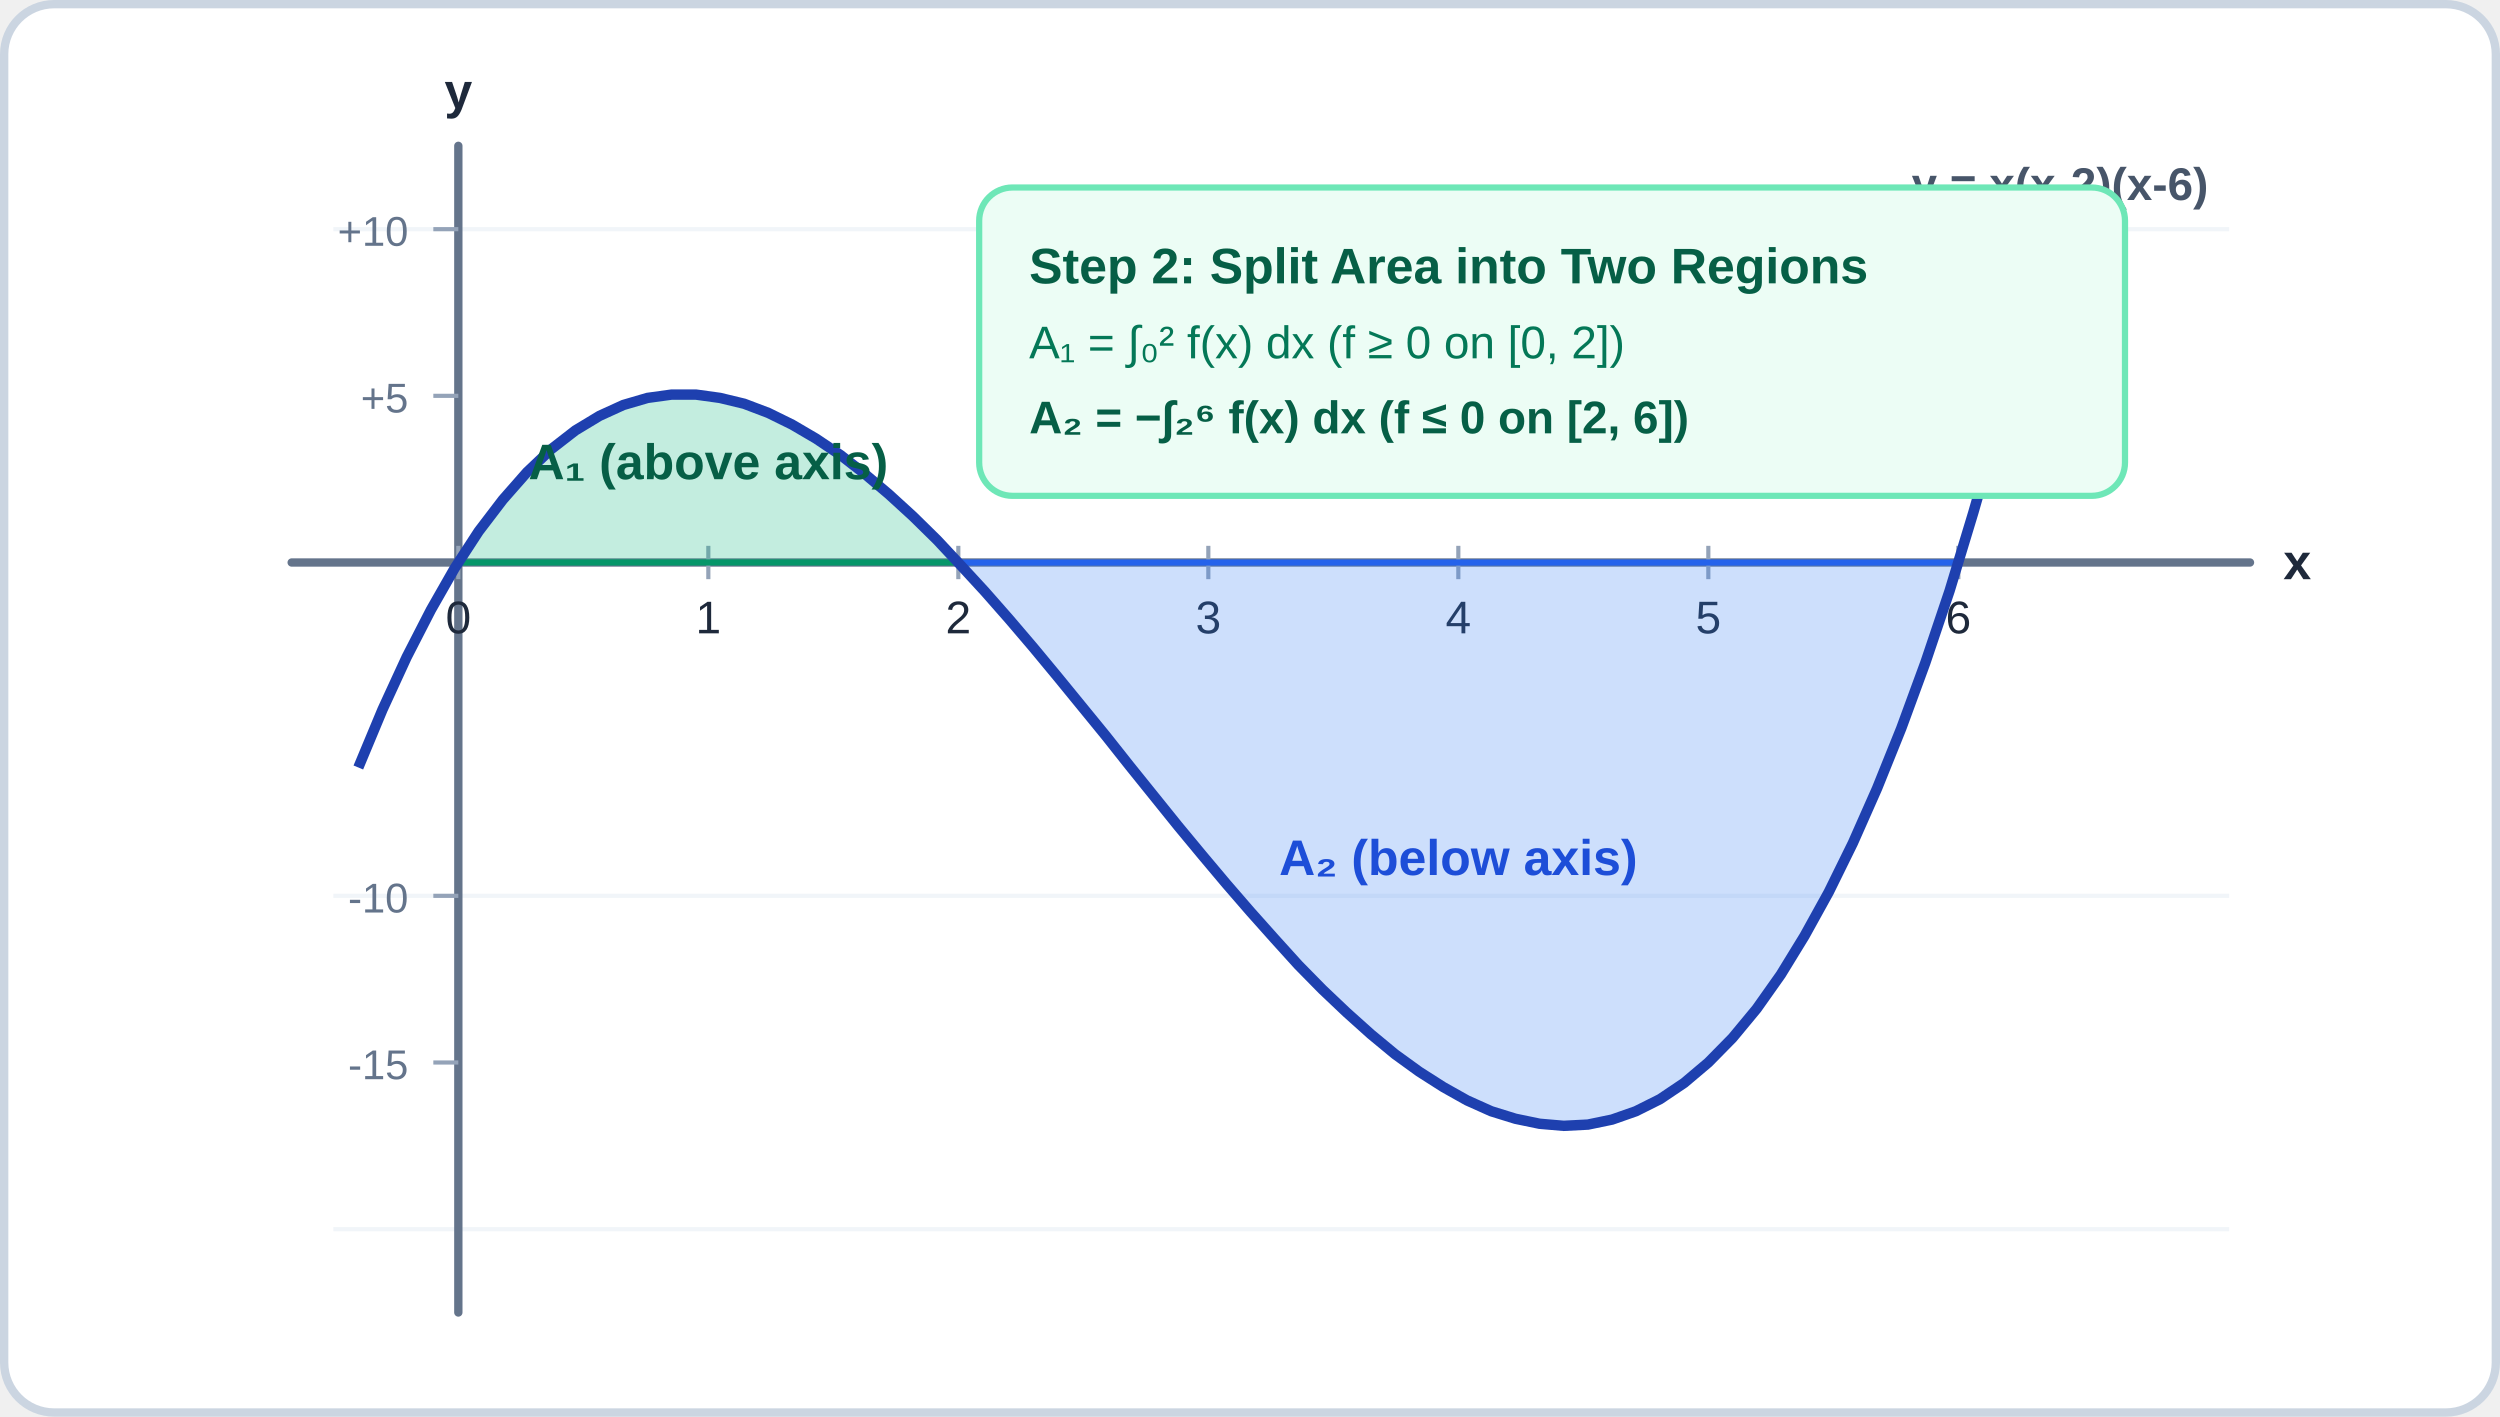
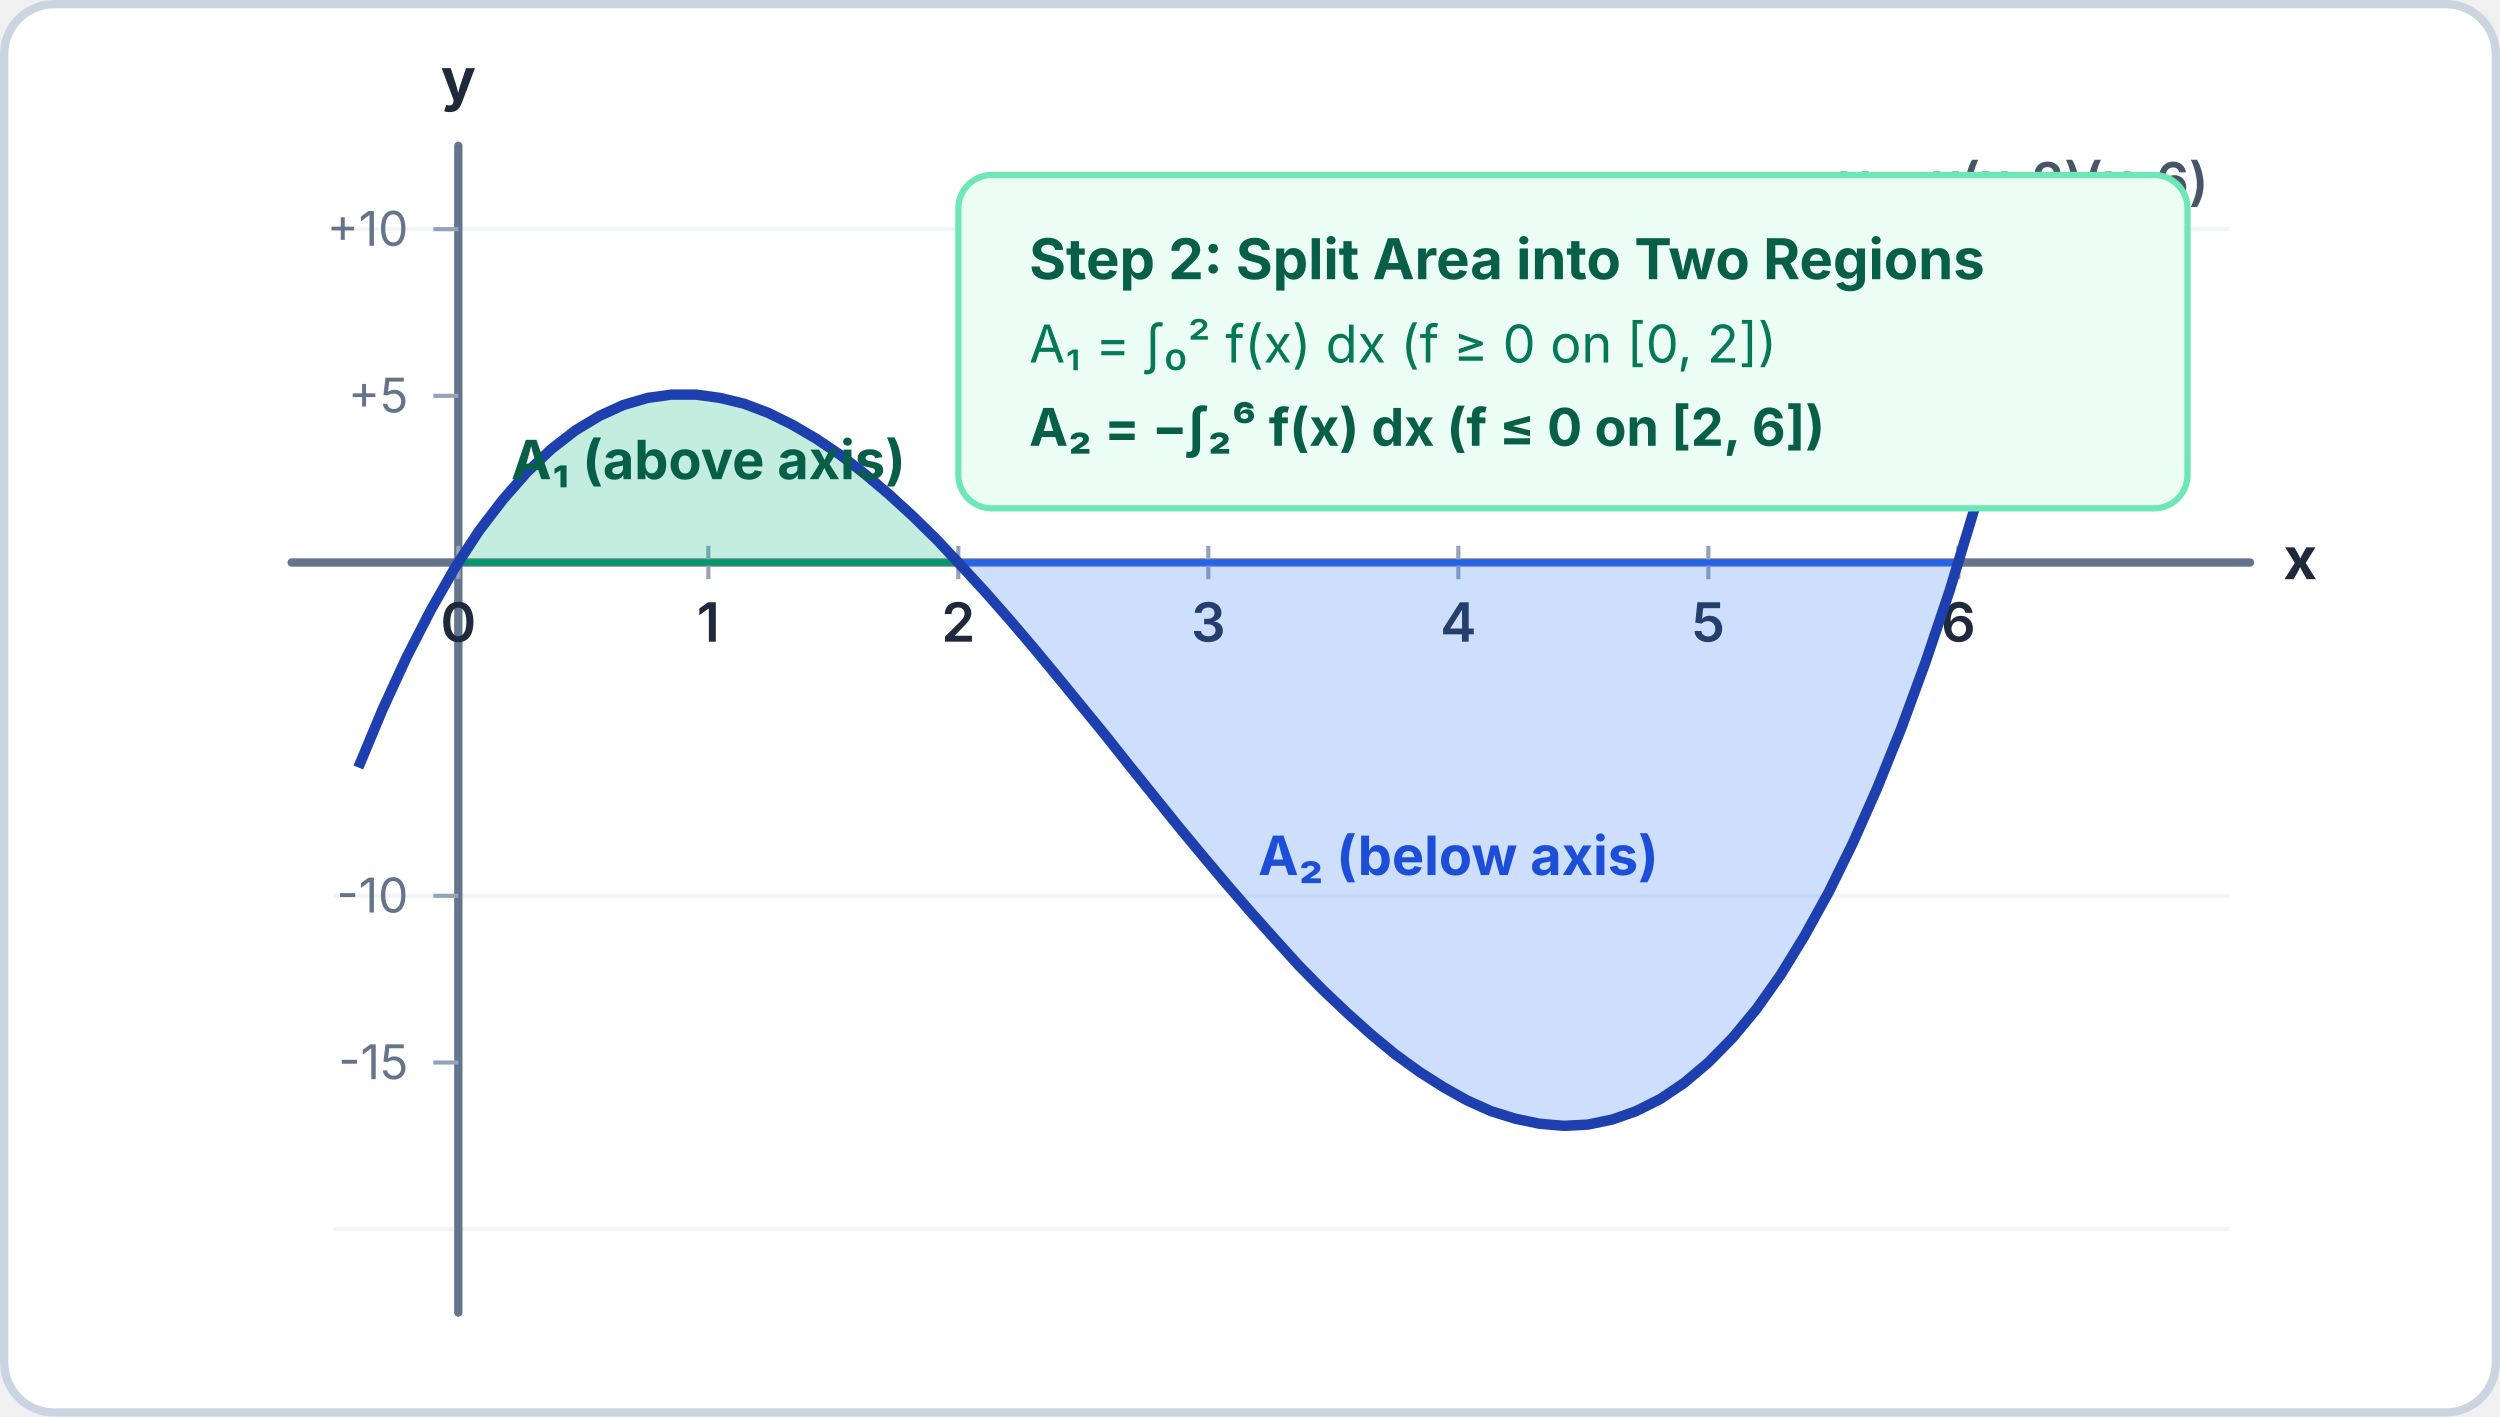
- <svg xmlns="http://www.w3.org/2000/svg" viewBox="0 0 600 340" width="50%" style="display:block;margin:0 auto;font-family:Arial,sans-serif;height:auto;max-width:100%">
+ <svg xmlns="http://www.w3.org/2000/svg" viewBox="0 0 600 340" width="100%" style="display:block;margin:0 auto;font-family:system-ui,-apple-system,sans-serif;height:auto;max-width:620px">
  <rect x="1" y="1" width="598" height="338" rx="12" fill="#fff" stroke="#cbd5e1" stroke-width="2" />
  <line x1="80" y1="55" x2="535" y2="55" stroke="#f1f5f9" stroke-width="1" />
  <line x1="80" y1="215" x2="535" y2="215" stroke="#f1f5f9" stroke-width="1" />
  <line x1="80" y1="295" x2="535" y2="295" stroke="#f1f5f9" stroke-width="1" />
  <line x1="70" y1="135" x2="540" y2="135" stroke="#64748b" stroke-width="2" stroke-linecap="round" />
  <line x1="110" y1="315" x2="110" y2="35" stroke="#64748b" stroke-width="2" stroke-linecap="round" />
  <line x1="110" y1="131" x2="110" y2="139" stroke="#94a3b8" stroke-width="1" />
-   <text x="110" y="152" fill="#1e293b" font-size="11" text-anchor="middle">0</text>
+   <text x="110" y="154" fill="#1e293b" font-size="13" font-weight="600" text-anchor="middle">0</text>
  <line x1="170" y1="131" x2="170" y2="139" stroke="#94a3b8" stroke-width="1" />
-   <text x="170" y="152" fill="#1e293b" font-size="11" text-anchor="middle">1</text>
+   <text x="170" y="154" fill="#1e293b" font-size="13" font-weight="600" text-anchor="middle">1</text>
  <line x1="230" y1="131" x2="230" y2="139" stroke="#94a3b8" stroke-width="1" />
-   <text x="230" y="152" fill="#1e293b" font-size="11" text-anchor="middle">2</text>
+   <text x="230" y="154" fill="#1e293b" font-size="13" font-weight="600" text-anchor="middle">2</text>
  <line x1="290" y1="131" x2="290" y2="139" stroke="#94a3b8" stroke-width="1" />
-   <text x="290" y="152" fill="#1e293b" font-size="11" text-anchor="middle">3</text>
+   <text x="290" y="154" fill="#1e293b" font-size="13" font-weight="600" text-anchor="middle">3</text>
  <line x1="350" y1="131" x2="350" y2="139" stroke="#94a3b8" stroke-width="1" />
-   <text x="350" y="152" fill="#1e293b" font-size="11" text-anchor="middle">4</text>
+   <text x="350" y="154" fill="#1e293b" font-size="13" font-weight="600" text-anchor="middle">4</text>
  <line x1="410" y1="131" x2="410" y2="139" stroke="#94a3b8" stroke-width="1" />
-   <text x="410" y="152" fill="#1e293b" font-size="11" text-anchor="middle">5</text>
+   <text x="410" y="154" fill="#1e293b" font-size="13" font-weight="600" text-anchor="middle">5</text>
  <line x1="470" y1="131" x2="470" y2="139" stroke="#94a3b8" stroke-width="1" />
-   <text x="470" y="152" fill="#1e293b" font-size="11" text-anchor="middle">6</text>
+   <text x="470" y="154" fill="#1e293b" font-size="13" font-weight="600" text-anchor="middle">6</text>
  <line x1="104" y1="55" x2="110" y2="55" stroke="#94a3b8" stroke-width="1" />
-   <text x="98" y="59" fill="#64748b" font-size="10" text-anchor="end">+10</text>
+   <text x="98" y="59" fill="#64748b" font-size="11.5" text-anchor="end">+10</text>
  <line x1="104" y1="95" x2="110" y2="95" stroke="#94a3b8" stroke-width="1" />
-   <text x="98" y="99" fill="#64748b" font-size="10" text-anchor="end">+5</text>
+   <text x="98" y="99" fill="#64748b" font-size="11.5" text-anchor="end">+5</text>
  <line x1="104" y1="215" x2="110" y2="215" stroke="#94a3b8" stroke-width="1" />
-   <text x="98" y="219" fill="#64748b" font-size="10" text-anchor="end">-10</text>
+   <text x="98" y="219" fill="#64748b" font-size="11.5" text-anchor="end">-10</text>
  <line x1="104" y1="255" x2="110" y2="255" stroke="#94a3b8" stroke-width="1" />
-   <text x="98" y="259" fill="#64748b" font-size="10" text-anchor="end">-15</text>
-   <text x="548" y="139" fill="#1e293b" font-size="12" text-anchor="start" font-weight="600">x</text>
-   <text x="110" y="26" fill="#1e293b" font-size="12" text-anchor="middle" font-weight="600">y</text>
-   <text x="530" y="48" fill="#475569" font-size="11" text-anchor="end" font-weight="600">y = x(x-2)(x-6)</text>
+   <text x="98" y="259" fill="#64748b" font-size="11.5" text-anchor="end">-15</text>
+   <text x="548" y="139" fill="#1e293b" font-size="14" text-anchor="start" font-weight="700">x</text>
+   <text x="110" y="24" fill="#1e293b" font-size="14" text-anchor="middle" font-weight="700">y</text>
+   <text x="530" y="48" fill="#475569" font-size="12.5" text-anchor="end" font-weight="600">y = x(x-2)(x-6)</text>
  <path d="M 110 135 L 114 128.9 L 118 123.3 L 122 118.3 L 126 113.8 L 130 109.8 L 134 106.3 L 138 103.3 L 142 100.8 L 146 98.7 L 150 97.1 L 154 95.9 L 158 95.1 L 162 94.7 L 166 94.6 L 170 95 L 174 95.7 L 178 96.8 L 182 98.1 L 186 99.8 L 190 101.8 L 194 104.1 L 198 106.6 L 202 109.4 L 206 112.5 L 210 115.7 L 214 119.2 L 218 122.9 L 222 126.8 L 226 130.8 L 230 135 L 230 135 L 110 135 Z" fill="#10b981" fill-opacity="0.25" stroke="#059669" stroke-width="1.5" />
  <path d="M 230 135 L 234.8 140.2 L 239.6 145.6 L 244.4 151.2 L 249.2 156.9 L 254 162.6 L 258.8 168.5 L 263.6 174.5 L 268.4 180.4 L 273.2 186.4 L 278 192.3 L 282.8 198.3 L 287.6 204.1 L 292.4 209.9 L 297.2 215.5 L 302 221 L 306.8 226.4 L 311.6 231.5 L 316.4 236.4 L 321.2 241.2 L 326 245.6 L 330.8 249.7 L 335.6 253.6 L 340.4 257.1 L 345.2 260.2 L 350 263 L 354.8 265.4 L 359.6 267.3 L 364.4 268.7 L 369.2 269.7 L 374 270.2 L 378.8 270.1 L 383.6 269.5 L 388.4 268.3 L 393.2 266.5 L 398 264 L 402.8 260.9 L 407.6 257.2 L 412.4 252.7 L 417.2 247.5 L 422 241.5 L 426.8 234.8 L 431.6 227.2 L 436.4 218.8 L 441.2 209.6 L 446 199.5 L 450.8 188.5 L 455.6 176.6 L 460.4 163.7 L 465.2 149.9 L 470 135 L 470 135 L 230 135 Z" fill="#3b82f6" fill-opacity="0.25" stroke="#2563eb" stroke-width="1.5" />
  <path d="M 86 184.2 L 91.8 170.3 L 97.6 157.7 L 103.4 146.4 L 109.1 136.4 L 114.9 127.5 L 120.7 119.9 L 126.5 113.3 L 132.3 107.8 L 138.1 103.3 L 143.9 99.8 L 149.6 97.2 L 155.4 95.5 L 161.2 94.7 L 167 94.7 L 172.8 95.5 L 178.6 96.9 L 184.4 99.1 L 190.1 101.9 L 195.9 105.3 L 201.7 109.2 L 207.5 113.7 L 213.3 118.6 L 219.1 123.9 L 224.9 129.6 L 230.6 135.7 L 236.4 142 L 242.2 148.6 L 248 155.4 L 253.8 162.4 L 259.6 169.5 L 265.4 176.6 L 271.1 183.8 L 276.9 191 L 282.7 198.2 L 288.5 205.2 L 294.3 212.1 L 300.1 218.8 L 305.9 225.3 L 311.6 231.6 L 317.4 237.5 L 323.2 243 L 329 248.2 L 334.8 253 L 340.6 257.2 L 346.4 260.9 L 352.1 264.1 L 357.9 266.7 L 363.7 268.5 L 369.5 269.7 L 375.3 270.2 L 381.1 269.9 L 386.9 268.7 L 392.6 266.7 L 398.4 263.8 L 404.2 259.9 L 410 255 L 415.8 249.1 L 421.6 242.1 L 427.4 233.9 L 433.1 224.6 L 438.9 214.1 L 444.7 202.3 L 450.5 189.2 L 456.3 174.8 L 462.1 159 L 467.9 141.8 L 473.6 123 L 479.4 102.8 L 485.2 81 L 491 57.7" fill="none" stroke="#1e40af" stroke-width="2.5" />
-   <text x="170" y="115" fill="#065f46" font-size="12" font-weight="bold" text-anchor="middle">A₁ (above axis)</text>
-   <text x="350" y="210" fill="#1d4ed8" font-size="12" font-weight="bold" text-anchor="middle">A₂ (below axis)</text>
-   <rect x="235" y="45" width="275" height="74" rx="8" fill="#ecfdf5" stroke="#6ee7b7" stroke-width="1.5" />
-   <text x="247" y="68" fill="#065f46" font-size="12" font-weight="bold">Step 2: Split Area into Two Regions</text>
-   <text x="247" y="86" fill="#047857" font-size="11">A₁ = ∫₀² f(x) dx  (f ≥ 0 on [0, 2])</text>
-   <text x="247" y="104" fill="#065f46" font-size="11" font-weight="bold">A₂ = −∫₂⁶ f(x) dx  (f ≤ 0 on [2, 6])</text>
+   <text x="170" y="115" fill="#065f46" font-size="13" font-weight="bold" text-anchor="middle">A₁ (above axis)</text>
+   <text x="350" y="210" fill="#1d4ed8" font-size="13" font-weight="bold" text-anchor="middle">A₂ (below axis)</text>
+   <rect x="230" y="42" width="295" height="80" rx="8" fill="#ecfdf5" stroke="#6ee7b7" stroke-width="1.5" />
+   <text x="247" y="67" fill="#065f46" font-size="13.5" font-weight="bold">Step 2: Split Area into Two Regions</text>
+   <text x="247" y="87" fill="#047857" font-size="12.5">A₁ = ∫₀² f(x) dx  (f ≥ 0 on [0, 2])</text>
+   <text x="247" y="107" fill="#065f46" font-size="12.5" font-weight="bold">A₂ = −∫₂⁶ f(x) dx  (f ≤ 0 on [2, 6])</text>
</svg>
